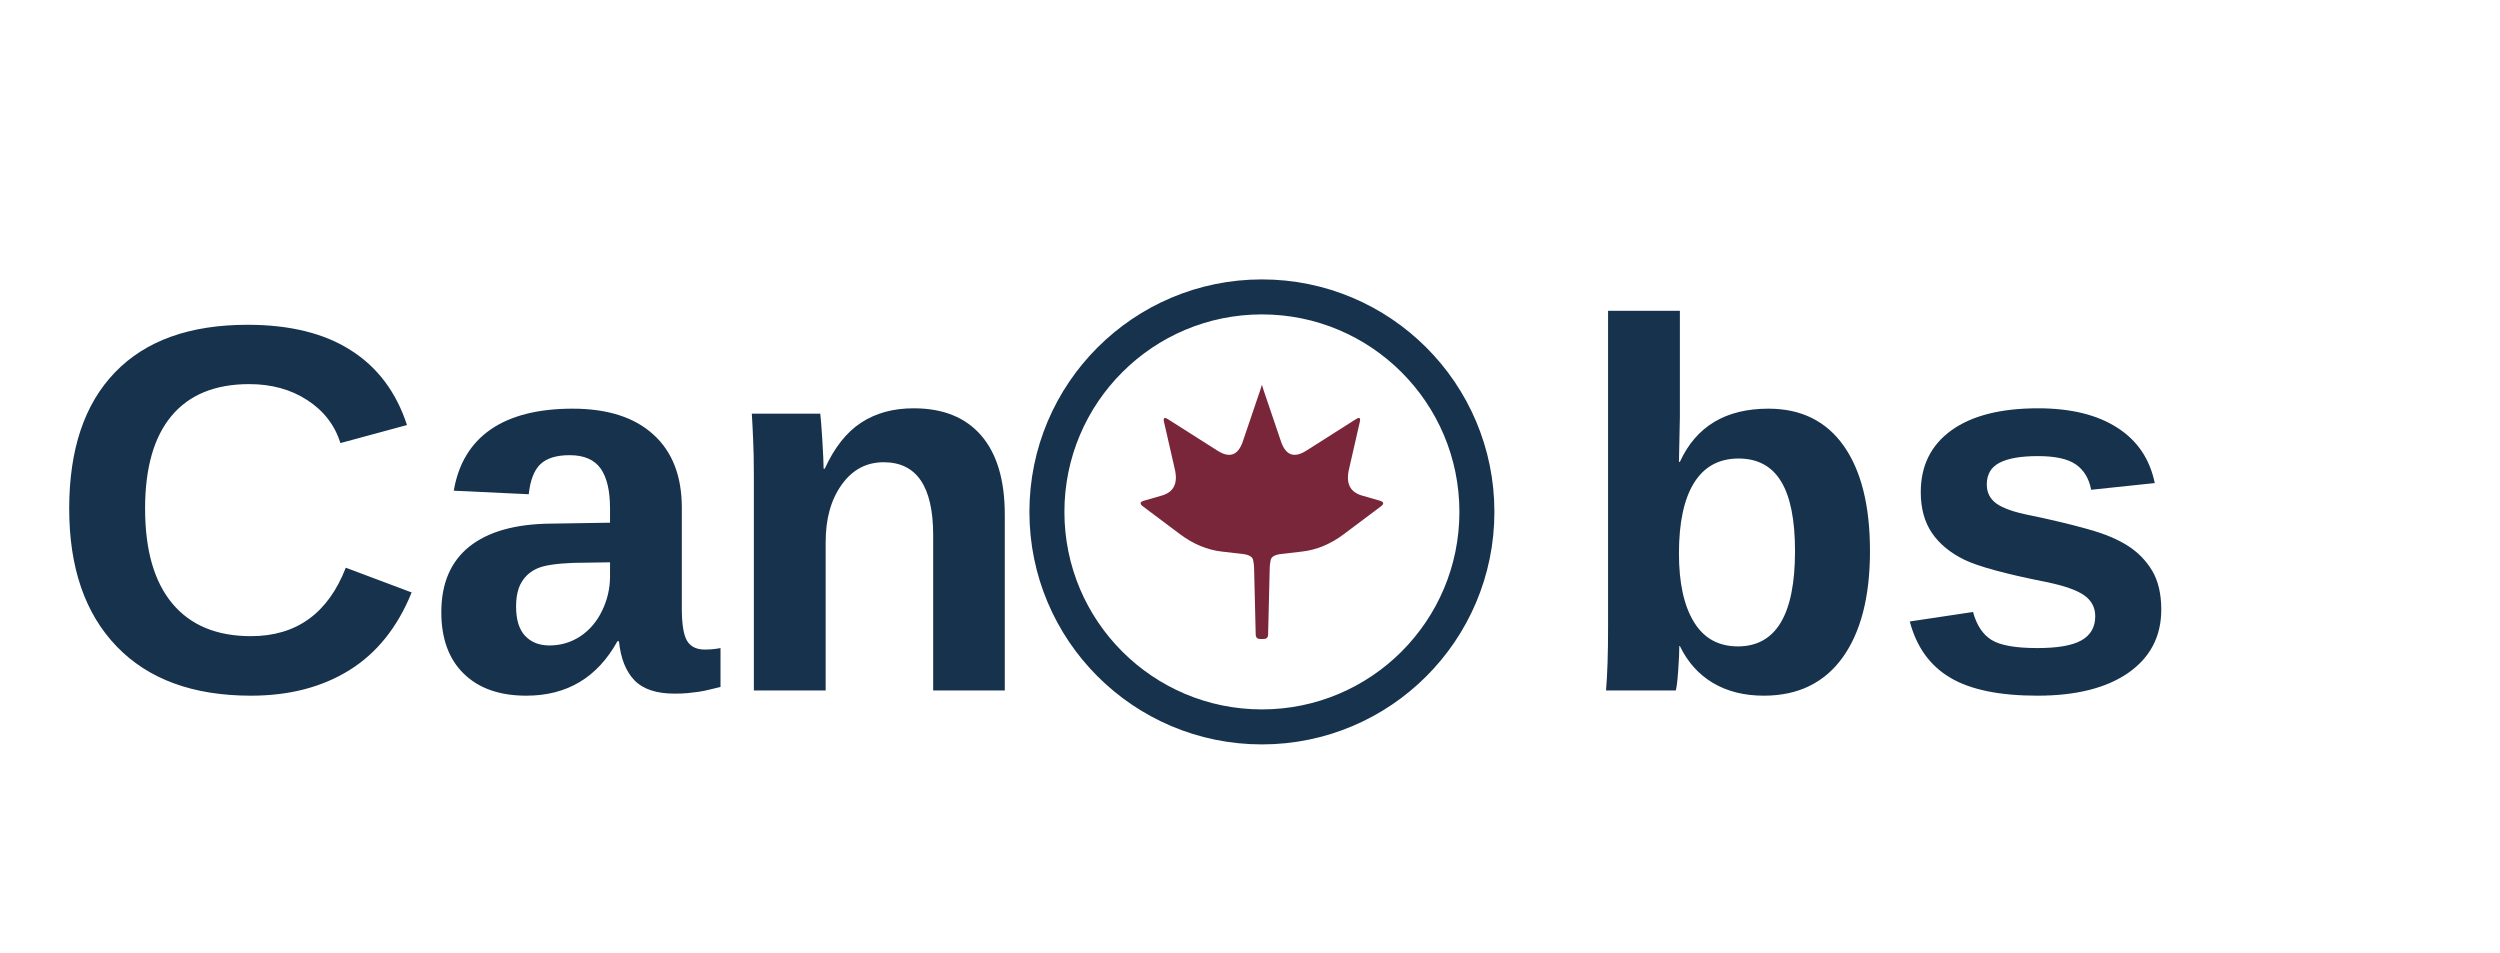
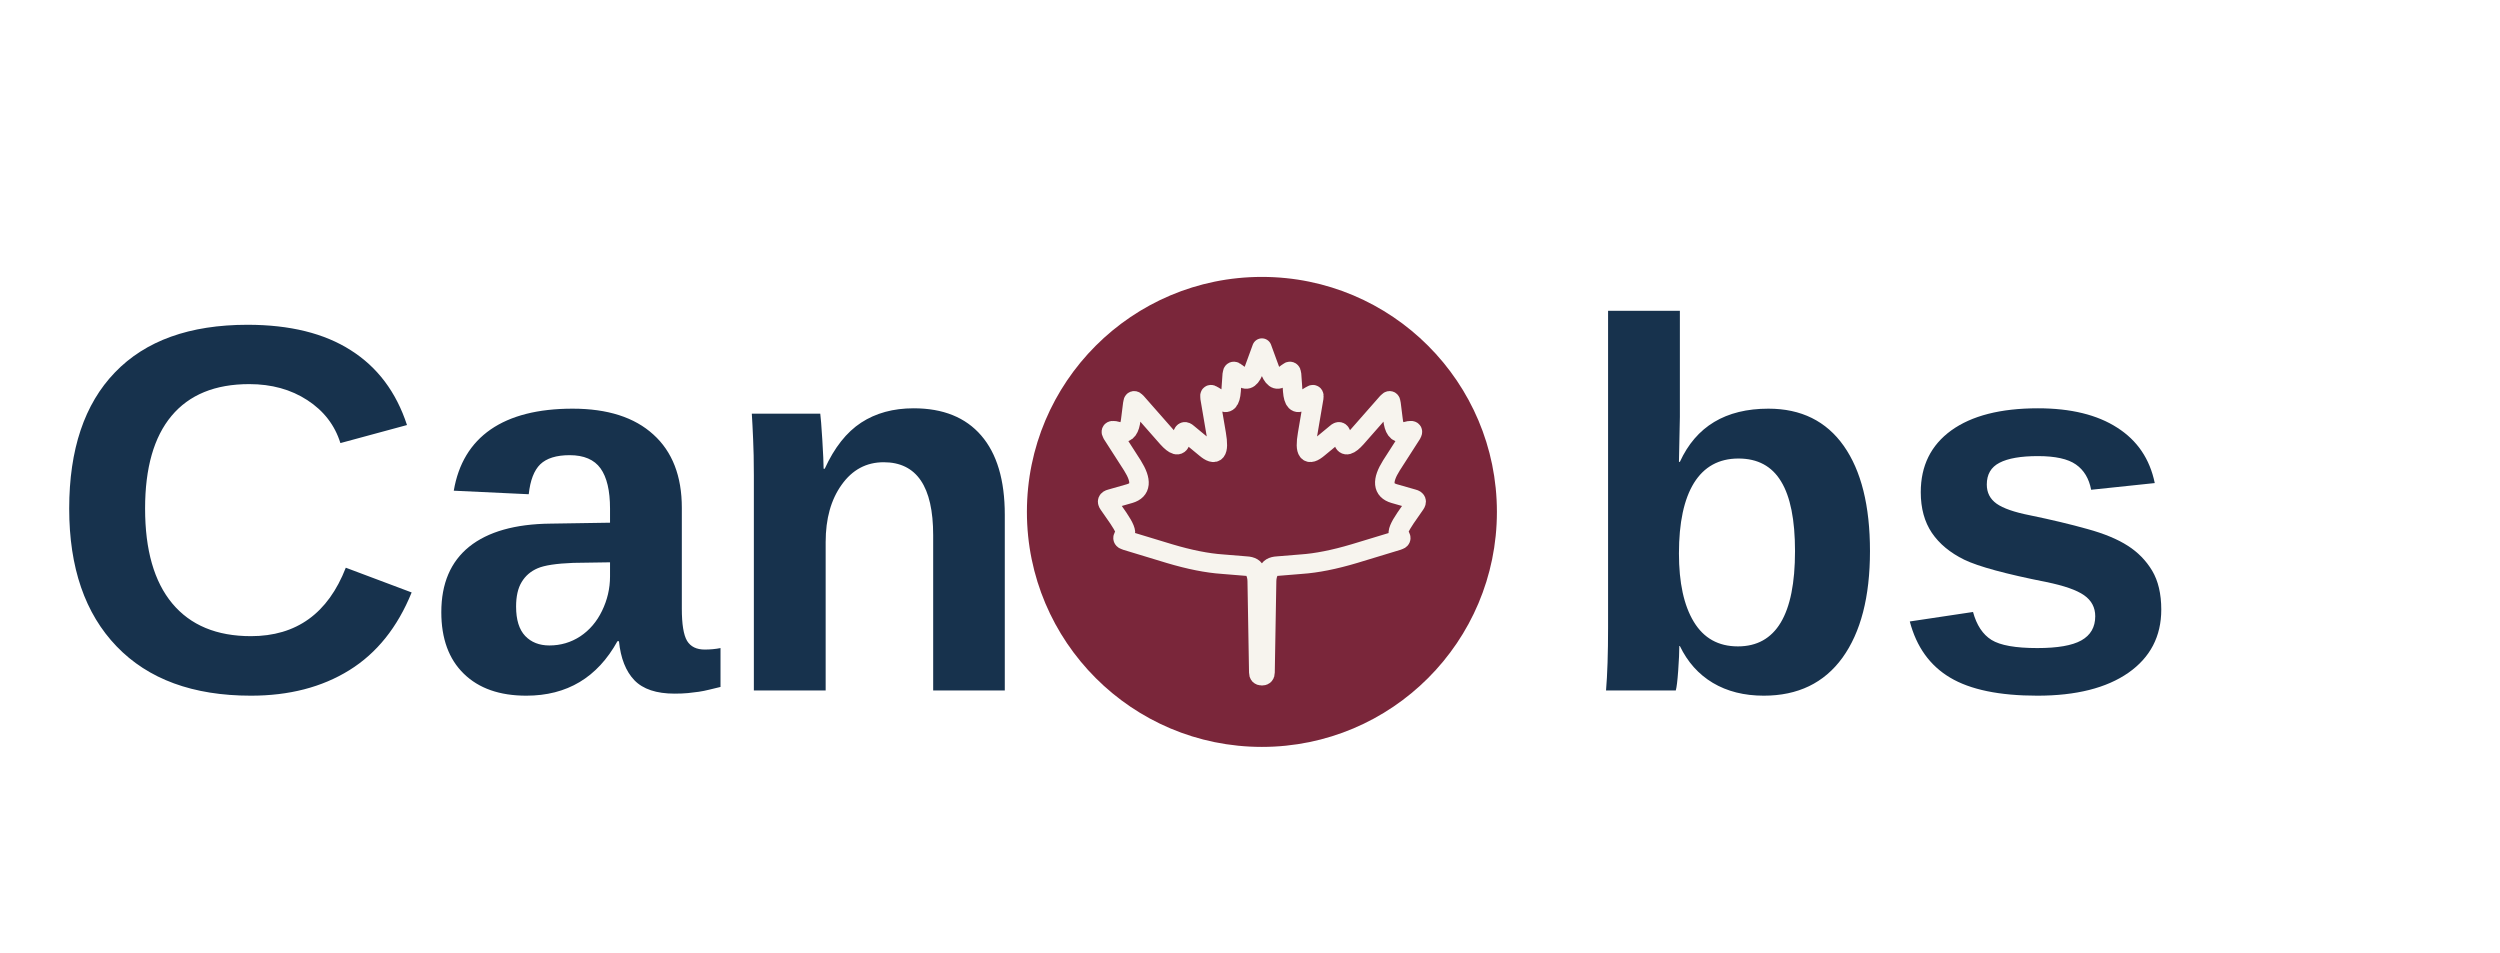
<svg xmlns="http://www.w3.org/2000/svg" viewBox="0 0 210 80">
  <text x="4" y="58" font-family="'Radio Canada', 'Helvetica Neue', Arial, sans-serif" font-size="44" font-weight="600" fill="#17324D">Can</text>
  <g transform="translate(85,22) scale(0.42)">
-     <circle cx="50" cy="50" r="43" fill="none" stroke="#17324D" stroke-width="7" />
-     <g transform="translate(19,22.1) scale(0.62)">
-       <path d="M 50.0 4.0 Q 50.0 4.0 50.6 5.9 L 56.2 22.4 Q 58.5 29.0 64.4 25.2 L 80.3 15.1 Q 82.0 14.0 81.6 15.9 L 78.1 31.2 Q 76.5 38.0 82.2 39.7 L 88.1 41.4 Q 90.0 42.0 88.4 43.2 L 76.4 52.2 Q 70.0 57.0 62.9 57.8 L 56.0 58.6 Q 53.0 59.0 52.8 60.7 L 52.6 62.0 Q 52.5 63.0 52.5 64.0 L 52.0 84.5 Q 52.0 86.0 50.5 86.0 L 49.5 86.0 Q 48.0 86.0 48.0 84.5 L 47.5 64.0 Q 47.5 63.0 47.4 62.0 L 47.2 60.7 Q 47.0 59.0 44.0 58.6 L 37.1 57.8 Q 30.0 57.0 23.6 52.2 L 11.6 43.2 Q 10.0 42.0 11.9 41.4 L 17.8 39.7 Q 23.5 38.0 21.9 31.2 L 18.4 15.9 Q 18.0 14.0 19.7 15.1 L 35.6 25.2 Q 41.5 29.0 43.8 22.4 L 49.4 5.9 Q 50.0 4.0 50.0 4.0 Z" fill="#7A263A" />
+     <circle cx="50" cy="50" r="47" fill="#7A263A" />
+     <g transform="translate(50,50) scale(0.78) translate(-50,-46)">
+       <path d="M 50.0 4.0 Q 50.0 4.0 50.4 5.1 L 51.9 9.2 Q 53.2 13.0 55.0 11.5 L 56.6 10.3 Q 57.5 9.5 57.6 10.7 L 57.9 15.0 Q 58.2 19.0 60.4 17.5 L 62.5 16.2 Q 63.5 15.5 63.3 16.7 L 61.7 26.1 Q 60.5 33.0 64.5 29.6 L 69.1 25.8 Q 70.0 25.0 70.3 26.1 L 70.9 27.9 Q 71.5 30.0 74.2 27.0 L 82.2 17.9 Q 83.0 17.0 83.1 18.2 L 83.6 22.2 Q 84.0 26.0 86.1 25.6 L 87.8 25.2 Q 89.0 25.0 88.4 26.0 L 83.2 34.1 Q 79.5 40.0 83.9 41.3 L 88.8 42.7 Q 90.0 43.0 89.3 44.0 L 86.8 47.6 Q 84.5 51.0 85.1 51.8 L 85.4 52.2 Q 86.0 53.0 84.9 53.3 L 73.7 56.7 Q 66.0 59.0 60.1 59.4 L 54.0 59.9 Q 52.0 60.0 51.7 61.3 L 51.4 62.2 Q 51.2 63.0 51.2 63.8 L 50.8 87.2 Q 50.8 88.0 50.1 88.0 L 49.9 88.0 Q 49.2 88.0 49.2 87.2 L 48.8 63.8 Q 48.8 63.0 48.6 62.2 L 48.3 61.3 Q 48.0 60.0 46.0 59.9 L 39.9 59.4 Q 34.0 59.0 26.3 56.7 L 15.1 53.3 Q 14.0 53.0 14.6 52.2 L 14.9 51.8 Q 15.5 51.0 13.2 47.6 L 10.7 44.0 Q 10.0 43.0 11.2 42.7 L 16.1 41.3 Q 20.5 40.0 16.8 34.1 L 11.6 26.0 Q 11.0 25.0 12.2 25.2 L 13.9 25.6 Q 16.0 26.0 16.4 22.2 L 16.9 18.2 Q 17.0 17.0 17.8 17.9 L 25.8 27.0 Q 28.5 30.0 29.1 27.9 L 29.7 26.1 Q 30.0 25.0 30.9 25.8 L 35.5 29.6 Q 39.5 33.0 38.3 26.1 L 36.7 16.7 Q 36.5 15.5 37.5 16.2 L 39.6 17.5 Q 41.8 19.0 42.1 15.0 L 42.4 10.7 Q 42.5 9.5 43.4 10.3 L 45.0 11.5 Q 46.8 13.0 48.1 9.2 L 49.6 5.1 Q 50.0 4.0 50.0 4.0 Z" fill="none" stroke="#F7F4EE" stroke-width="5" stroke-linejoin="round" />
    </g>
  </g>
  <text x="132" y="58" font-family="'Radio Canada', 'Helvetica Neue', Arial, sans-serif" font-size="44" font-weight="600" fill="#17324D">bs</text>
</svg>
